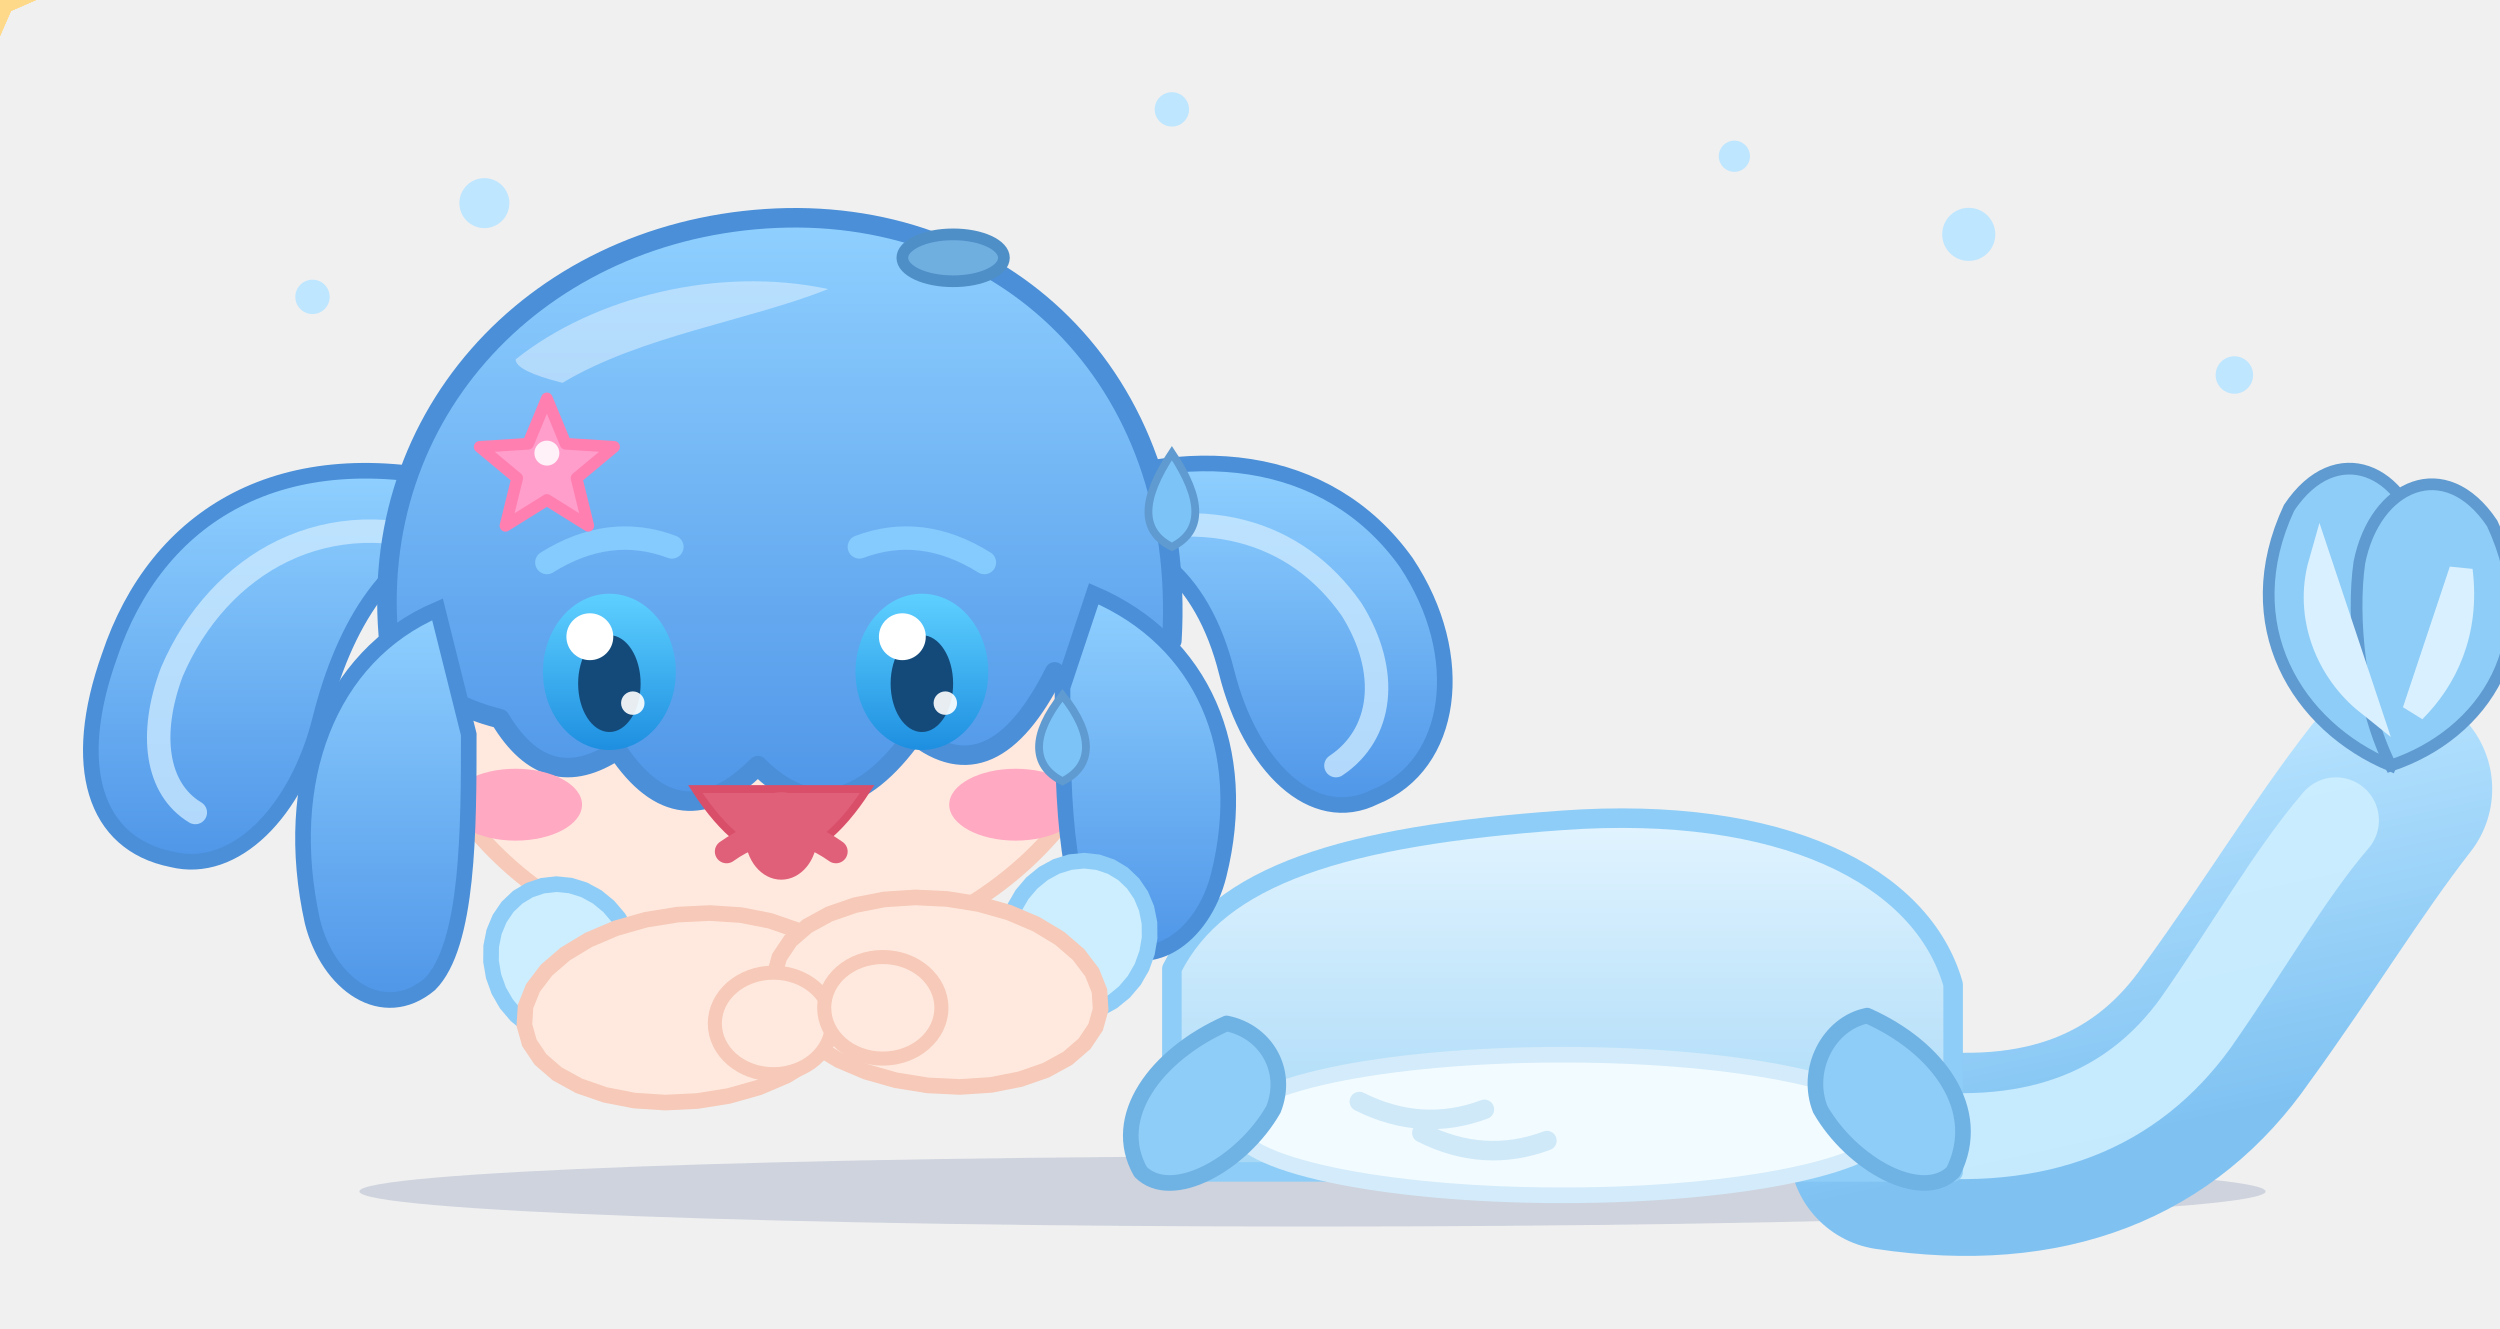
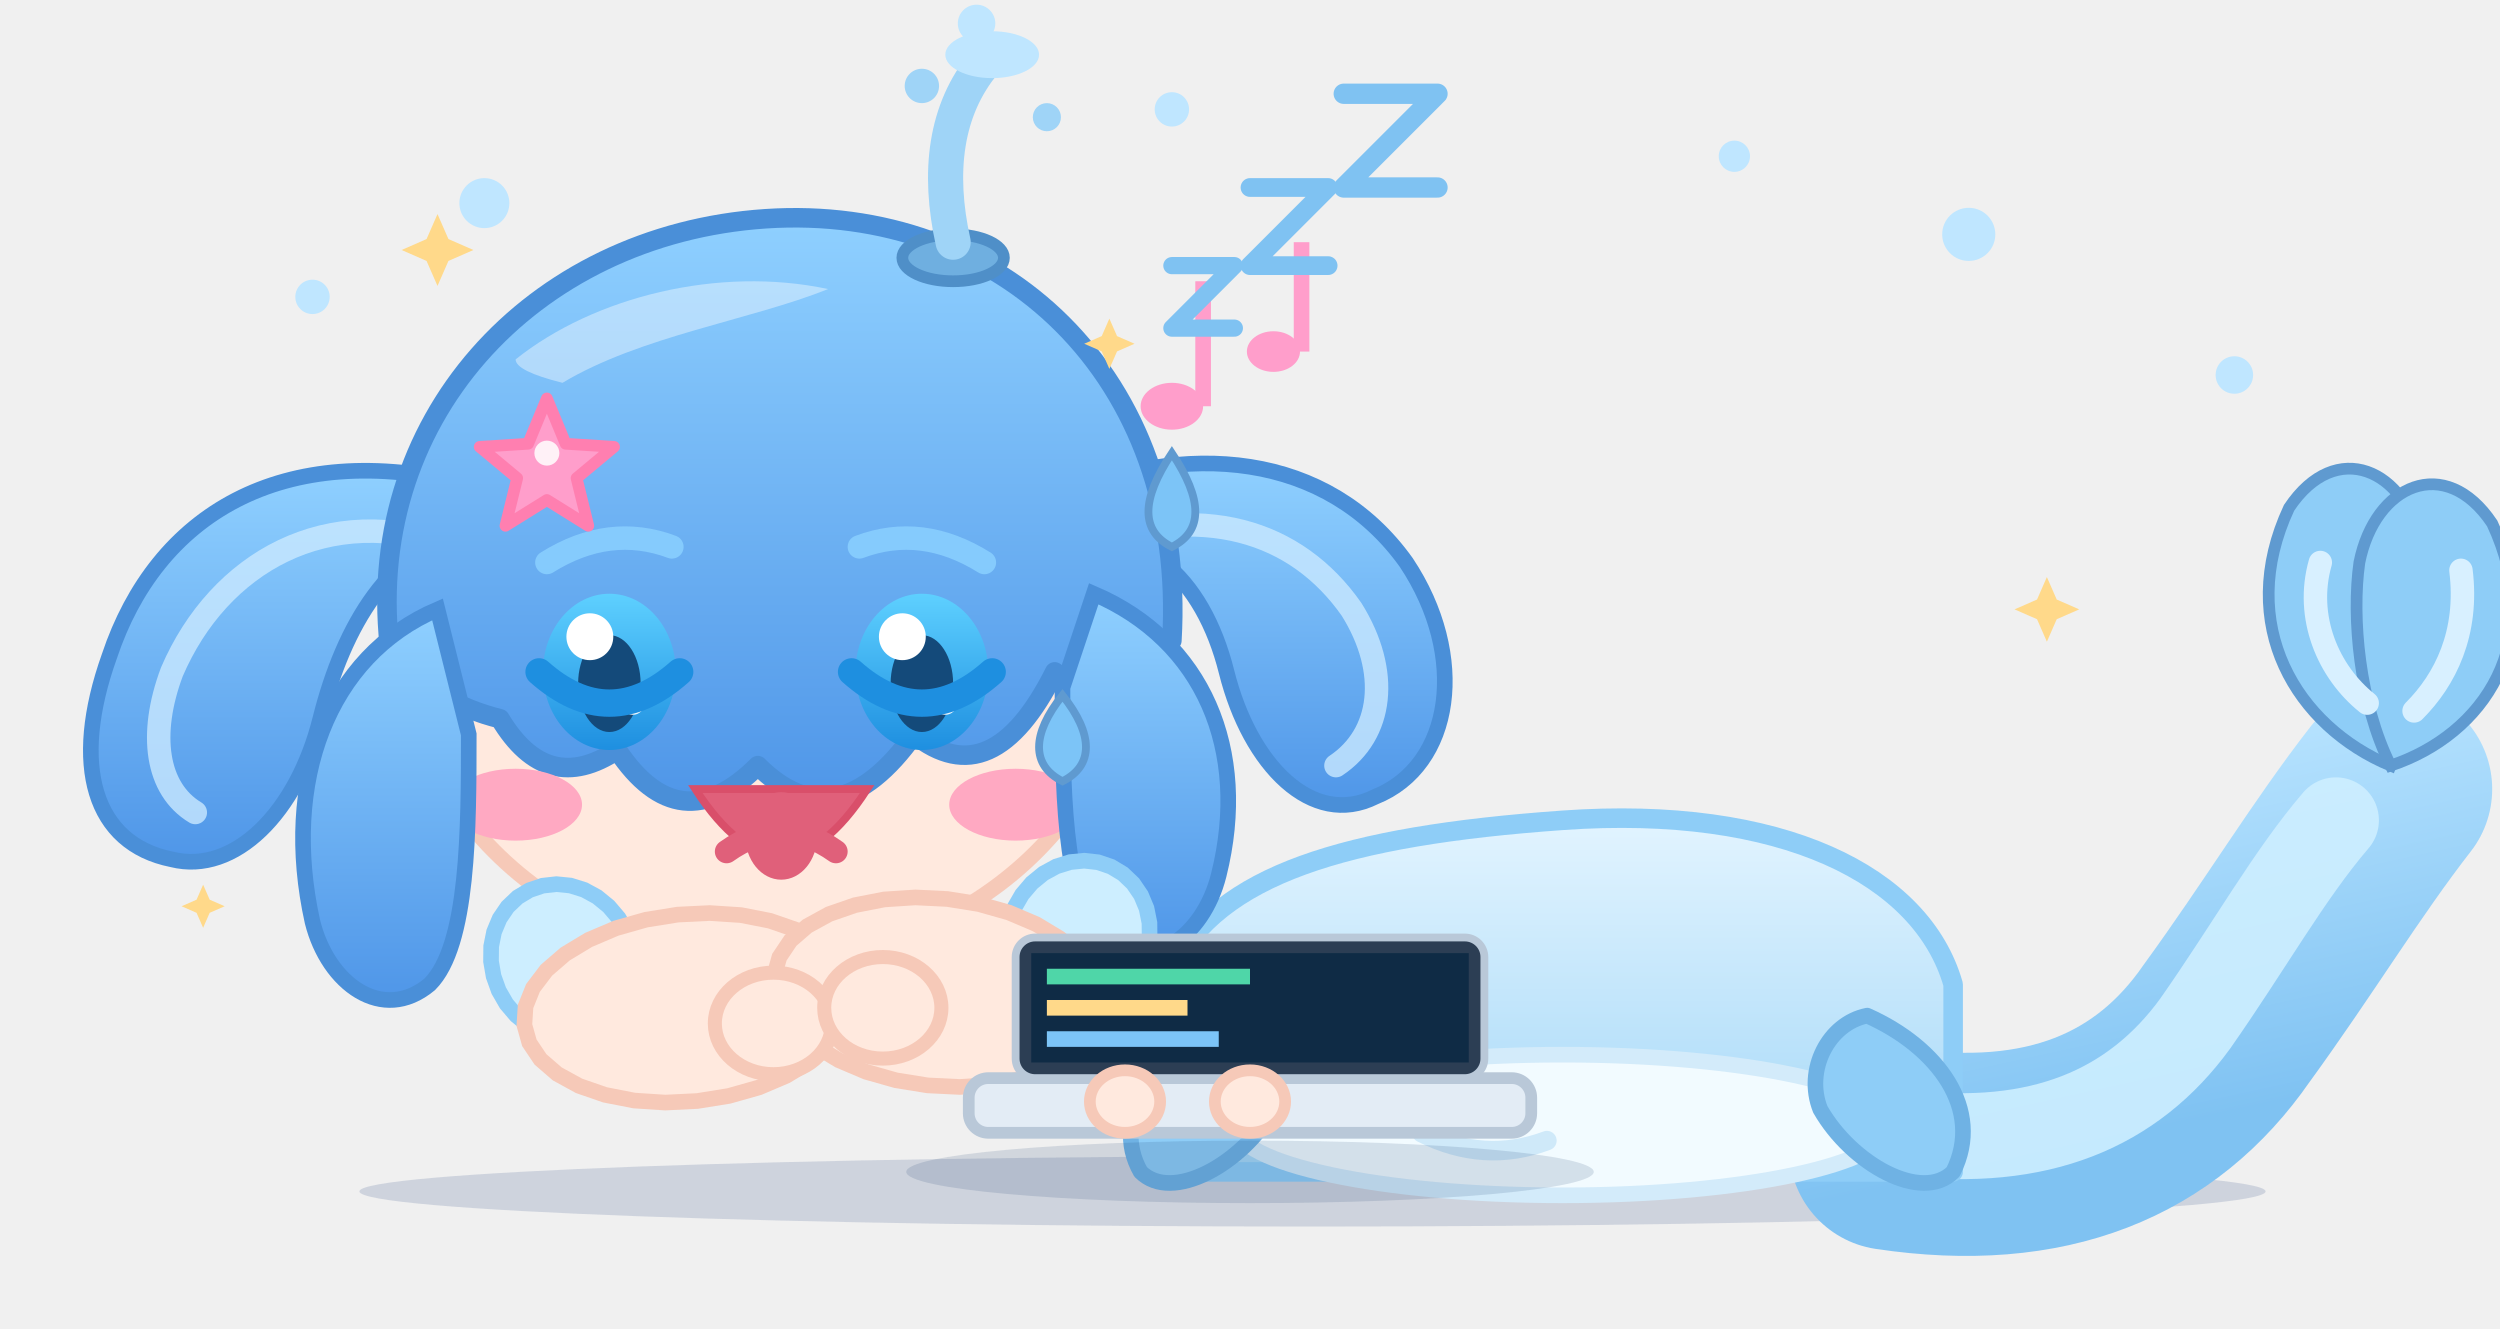
- <svg xmlns="http://www.w3.org/2000/svg" id="wlgGirl" viewBox="0 0 320 170" width="100%" height="100%" aria-hidden="true">
+ <svg xmlns="http://www.w3.org/2000/svg" id="wlgGirl" viewBox="0 0 320 170" width="320" height="170" aria-hidden="true">
  <defs>
    <linearGradient id="wlgHair" x1="0" y1="0" x2="0" y2="1">
      <stop offset="0" stop-color="#8fd0ff" />
      <stop offset="1" stop-color="#4f96e8" />
    </linearGradient>
    <linearGradient id="wlgDress" x1="0" y1="0" x2="0" y2="1">
      <stop offset="0" stop-color="#e2f4ff" />
      <stop offset="1" stop-color="#a5d8f7" />
    </linearGradient>
    <linearGradient id="wlgTail" x1="0" y1="0" x2="0.3" y2="1">
      <stop offset="0" stop-color="#b9e4ff" />
      <stop offset="1" stop-color="#7fc2f2" />
    </linearGradient>
    <linearGradient id="wlgEye" x1="0" y1="0" x2="0" y2="1">
      <stop offset="0" stop-color="#5ed0ff" />
      <stop offset="1" stop-color="#1e8fe0" />
    </linearGradient>
  </defs>
  <ellipse cx="168" cy="152.5" rx="122" ry="4.5" fill="rgba(30,60,120,.16)" />
  <g id="wlgTwinL">
    <path d="M60 62 C 36 56 20 66 14 84 C 9 98 12 108 22 110 C 30 112 38 104 41 92 C 44 80 50 70 60 68 Z" fill="url(#wlgHair)" stroke="#4a8fd8" stroke-width="2" />
    <path d="M58 70 C 42 64 28 72 22 86 C 19 94 20 101 25 104" fill="none" stroke="#c9e9ff" stroke-width="3" stroke-linecap="round" opacity=".8" />
  </g>
  <g id="wlgTwinR">
    <path d="M134 64 C 152 56 170 58 180 72 C 188 84 186 98 176 102 C 168 106 160 98 157 86 C 154 74 146 66 134 70 Z" fill="url(#wlgHair)" stroke="#4a8fd8" stroke-width="2" />
    <path d="M138 70 C 154 64 166 68 173 78 C 178 86 177 94 171 98" fill="none" stroke="#c9e9ff" stroke-width="3" stroke-linecap="round" opacity=".8" />
  </g>
  <g id="wlgTail">
    <path d="M242 147 C 262 150 276 144 285 131 C 293 120 299 110 306 101" fill="none" stroke="url(#wlgTail)" stroke-width="26" stroke-linecap="round" />
    <path d="M244 145 C 261 147 273 142 281 131 C 288 121 293 112 299 105" fill="none" stroke="#cdeeff" stroke-width="11" stroke-linecap="round" opacity=".9" />
  </g>
-   <path d="M306 98 C294 93 286 80 293 65 C299 56 308 60 310 70 C311 77 310 88 306 98 Z" fill="#8ecdf7" stroke="#5f9ad0" stroke-width="1.5" />
-   <path d="M306 98 C318 94 326 82 319 67 C313 58 304 62 302 72 C301 79 302 90 306 98 Z" fill="#8ecdf7" stroke="#5f9ad0" stroke-width="1.5" />
-   <path d="M303 90 C298 86 295 79 297 72 Z" fill="none" stroke="#d8f0ff" stroke-width="3" stroke-linecap="round" />
-   <path d="M309 91 C313 87 316 81 315 73 Z" fill="none" stroke="#d8f0ff" stroke-width="3" stroke-linecap="round" />
+   <path d="M 306 98 C 294 93 286 80 293 65 C 299 56 308 60 310 70 C 311 77 310 88 306 98 Z" fill="#8ecdf7" stroke="#5f9ad0" stroke-width="1.5" />
+   <path d="M 306 98 C 318 94 326 82 319 67 C 313 58 304 62 302 72 C 301 79 302 90 306 98 Z" fill="#8ecdf7" stroke="#5f9ad0" stroke-width="1.5" />
+   <path d="M 303 90 C 298 86 295 79 297 72" fill="none" stroke="#d8f0ff" stroke-width="3" stroke-linecap="round" />
+   <path d="M 309 91 C 313 87 316 81 315 73" fill="none" stroke="#d8f0ff" stroke-width="3" stroke-linecap="round" />
  <g id="wlgBody">
    <path d="M150 124 C 156 112 172 107 200 105 C 228 103 246 112 250 126 L 250 150 L 150 150 Z" fill="url(#wlgDress)" stroke="#8ecdf7" stroke-width="2.5" stroke-linejoin="round" />
    <ellipse cx="200" cy="144" rx="42" ry="9" fill="#f2fbff" stroke="#d3ebfa" stroke-width="2" />
    <g id="wlgStripes" fill="none" stroke="#cfe9f9" stroke-width="2.5" stroke-linecap="round">
      <path d="M174 141 Q 182 145 190 142" />
      <path d="M182 145 Q 190 149 198 146" />
    </g>
  </g>
  <path id="wlgFinL" d="M157 131 C 148 135 142 143 146 150 C 150 154 159 149 163 142 C 165 137 162 132 157 131 Z" fill="#8ecdf7" stroke="#6fb2e4" stroke-width="2" stroke-linejoin="round" />
  <path id="wlgFinR" d="M239 130 C 248 134 254 142 250 150 C 246 154 237 149 233 142 C 231 137 234 131 239 130 Z" fill="#8ecdf7" stroke="#6fb2e4" stroke-width="2" stroke-linejoin="round" />
  <g id="wlgHead">
    <ellipse cx="98" cy="80" rx="47" ry="43" fill="#ffe9de" stroke="#f6c9b8" stroke-width="2" />
    <path d="M50 84 C 46 54 68 30 98 28 C 128 26 152 48 150 82 Q 143 92 135 86 Q 127 102 117 94 Q 107 108 97 98 Q 87 108 79 96 Q 70 102 64 92 Q 56 90 50 84 Z" fill="url(#wlgHair)" stroke="#4a8fd8" stroke-width="2.5" stroke-linejoin="round" />
    <path d="M66 46 C 76 38 92 34 106 37 C 96 41 82 43 72 49 C 68 48 66 47 66 46 Z" fill="#ffffff" opacity=".4" />
    <g id="wlgEyes">
      <g>
        <ellipse cx="78" cy="86" rx="8.5" ry="10" fill="url(#wlgEye)" />
        <ellipse cx="78" cy="87.5" rx="4" ry="6.2" fill="#144a7a" />
        <circle cx="75.5" cy="81.5" r="3" fill="#ffffff" />
        <circle cx="81" cy="90" r="1.5" fill="#ffffff" opacity=".9" />
      </g>
      <g>
        <ellipse cx="118" cy="86" rx="8.5" ry="10" fill="url(#wlgEye)" />
        <ellipse cx="118" cy="87.5" rx="4" ry="6.2" fill="#144a7a" />
        <circle cx="115.5" cy="81.5" r="3" fill="#ffffff" />
        <circle cx="121" cy="90" r="1.5" fill="#ffffff" opacity=".9" />
      </g>
    </g>
+     <g id="wlgEyesClosed" fill="none" stroke="#1e8fe0" stroke-width="3.5" stroke-linecap="round">
+       <path d="M69 86 Q 78 94 87 86" />
+       <path d="M109 86 Q 118 94 127 86" />
+     </g>
    <g id="wlgBrows" fill="none" stroke="#8ad0ff" stroke-width="3" stroke-linecap="round" opacity=".85">
      <path d="M70 72 Q 78 67 86 70" />
      <path d="M110 70 Q 118 67 126 72" />
    </g>
    <g id="wlgBlush" fill="#ffa9c2">
      <ellipse cx="66" cy="103" rx="8.5" ry="4.6" />
      <ellipse cx="130" cy="103" rx="8.5" ry="4.6" />
    </g>
    <g id="wlgMouth">
      <path id="wlgMouthDefault" d="M92 104 Q 100 113 108 104 Z" fill="#e0607a" stroke="#d94f6a" stroke-width="1" />
      <ellipse id="wlgMouthTongue" cx="100" cy="107.5" rx="3" ry="1.7" fill="#ff9db0" />
      <path id="wlgMouthHappy" d="M89 101 Q 100 118 111 101 Z" fill="#e0607a" stroke="#d94f6a" stroke-width="1" />
      <ellipse id="wlgMouthHappyTongue" cx="100" cy="108.5" rx="4" ry="2" fill="#ff9db0" />
      <path id="wlgMouthSad" d="M93 109 Q 100 104 107 109" fill="none" stroke="#e0607a" stroke-width="3" stroke-linecap="round" />
      <ellipse id="wlgMouthO" cx="100" cy="107" rx="4.6" ry="5.6" fill="#e0607a" />
    </g>
    <path id="wlgLockL" d="M56 78 C 42 84 36 100 40 118 C 42 126 49 131 55 126 C 60 121 60 106 60 94 Z" fill="url(#wlgHair)" stroke="#4a8fd8" stroke-width="2" />
    <path id="wlgLockR" d="M140 76 C 154 82 160 96 156 112 C 154 120 147 125 141 120 C 136 115 136 100 136 88 Z" fill="url(#wlgHair)" stroke="#4a8fd8" stroke-width="2" />
    <g id="wlgStar">
      <path d="M70 51 L72.4 56.8 L78.6 57.2 L73.8 61.2 L75.3 67.3 L70 64 L64.7 67.3 L66.2 61.2 L61.4 57.2 L67.6 56.8 Z" fill="#ff9ecb" stroke="#ff7fb0" stroke-width="1.5" stroke-linejoin="round" />
      <circle cx="70" cy="58" r="1.6" fill="#ffffff" opacity=".85" />
    </g>
    <ellipse id="wlgBlow" cx="122" cy="33" rx="6.5" ry="3" fill="#6fafe0" stroke="#4f8fc8" stroke-width="1.5" />
+     <g id="wlgSpout">
+       <path d="M122 31 C 120 22 121 14 126 8" fill="none" stroke="#9fd4f7" stroke-width="4.5" stroke-linecap="round" />
+       <ellipse cx="127" cy="7" rx="6" ry="3" fill="#bfe6ff" />
+       <circle cx="118" cy="11" r="2.2" fill="#9fd4f7" />
+       <circle cx="134" cy="15" r="1.8" fill="#9fd4f7" />
+       <circle cx="125" cy="3" r="2.4" fill="#bfe6ff" />
+     </g>
  </g>
  <g id="wlgArms">
    <path cx="72" cy="123" rx="9" ry="10" fill="#cdeeff" stroke="#8ecdf7" stroke-width="2" d="M80.16 119.20 L80.82 121.04 L81.15 122.95 L81.13 124.87 L80.76 126.72 L80.05 128.42 L79.03 129.92 L77.74 131.15 L76.23 132.06 L74.55 132.63 L72.78 132.83 L70.98 132.65 L69.22 132.10 L67.57 131.20 L66.08 129.98 L64.82 128.50 L63.84 126.80 L63.18 124.96 L62.85 123.05 L62.87 121.13 L63.24 119.28 L63.95 117.58 L64.97 116.08 L66.26 114.85 L67.77 113.94 L69.45 113.37 L71.22 113.17 L73.02 113.35 L74.78 113.90 L76.43 114.80 L77.92 116.02 L79.18 117.50 Z" />
    <path cx="138" cy="120" rx="9" ry="10" fill="#cdeeff" stroke="#8ecdf7" stroke-width="2" d="M146.16 123.80 L145.18 125.50 L143.92 126.98 L142.43 128.20 L140.78 129.10 L139.02 129.65 L137.22 129.83 L135.45 129.63 L133.77 129.06 L132.26 128.15 L130.97 126.92 L129.95 125.42 L129.24 123.72 L128.87 121.87 L128.85 119.95 L129.18 118.04 L129.84 116.20 L130.82 114.50 L132.08 113.02 L133.57 111.80 L135.22 110.90 L136.98 110.35 L138.78 110.17 L140.55 110.37 L142.23 110.94 L143.74 111.85 L145.03 113.08 L146.05 114.58 L146.76 116.28 L147.13 118.13 L147.15 120.05 L146.82 121.96 Z" />
    <path cx="88" cy="129" rx="21" ry="12" fill="#ffe9de" stroke="#f6c9b8" stroke-width="2" d="M108.88 126.80 L108.73 129.18 L107.78 131.54 L106.06 133.81 L103.65 135.89 L100.65 137.70 L97.15 139.19 L93.30 140.28 L89.25 140.93 L85.16 141.13 L81.17 140.87 L77.44 140.14 L74.12 138.99 L71.33 137.46 L69.18 135.60 L67.76 133.48 L67.12 131.20 L67.27 128.82 L68.22 126.46 L69.94 124.19 L72.35 122.11 L75.35 120.30 L78.85 118.81 L82.70 117.72 L86.75 117.07 L90.84 116.87 L94.83 117.13 L98.56 117.86 L101.88 119.01 L104.67 120.54 L106.82 122.40 L108.24 124.52 Z" />
    <path cx="120" cy="127" rx="21" ry="12" fill="#ffe9de" stroke="#f6c9b8" stroke-width="2" d="M140.88 129.20 L140.24 131.48 L138.82 133.60 L136.67 135.46 L133.88 136.99 L130.56 138.14 L126.83 138.87 L122.84 139.13 L118.75 138.93 L114.70 138.28 L110.85 137.19 L107.35 135.70 L104.35 133.89 L101.94 131.81 L100.22 129.54 L99.27 127.18 L99.12 124.80 L99.76 122.52 L101.18 120.40 L103.33 118.54 L106.12 117.01 L109.44 115.86 L113.17 115.13 L117.16 114.87 L121.25 115.07 L125.30 115.72 L129.15 116.81 L132.65 118.30 L135.65 120.11 L138.06 122.19 L139.78 124.46 L140.73 126.82 Z" />
    <ellipse cx="99" cy="131" rx="7.5" ry="6.5" fill="#ffe9de" stroke="#f6c9b8" stroke-width="1.8" />
    <ellipse cx="113" cy="129" rx="7.5" ry="6.5" fill="#ffe9de" stroke="#f6c9b8" stroke-width="1.8" />
  </g>
+   <g id="wlgLaptop">
+     <ellipse cx="160" cy="150" rx="44" ry="4" fill="rgba(20,50,100,.14)" />
+     <rect x="124" y="138" width="72" height="7" rx="2.5" fill="#e3ecf5" stroke="#b9c8d8" stroke-width="1.5" />
+     <rect x="130" y="120" width="60" height="18" rx="2.5" fill="#2c3e54" stroke="#b9c8d8" stroke-width="1" />
+     <rect x="132" y="122" width="56" height="14" fill="#0f2b45" />
+     <rect x="134" y="124" width="26" height="2" fill="#4fd6a8" />
+     <rect x="134" y="128" width="18" height="2" fill="#ffd98a" />
+     <rect x="134" y="132" width="22" height="2" fill="#7cc4f7" />
+     <g id="wlgTypeHands">
+       <ellipse cx="144" cy="141" rx="4.5" ry="4" fill="#ffe9de" stroke="#f6c9b8" stroke-width="1.5" />
+       <ellipse cx="160" cy="141" rx="4.5" ry="4" fill="#ffe9de" stroke="#f6c9b8" stroke-width="1.5" />
+     </g>
+   </g>
  <path id="wlgSweat" d="M150 58 C 146 64 146 68 150 70 C 154 68 154 64 150 58 Z" fill="#7cc4f7" stroke="#5f9ad0" stroke-width="1" />
  <path id="wlgTear" d="M136 89 C 132 94 132 98 136 100 C 140 98 140 94 136 89 Z" fill="#7cc4f7" stroke="#5f9ad0" stroke-width="1" />
+   <g id="wlgNote" fill="#ff9ecb">
+     <ellipse cx="150" cy="52" rx="4" ry="3" />
+     <rect x="153" y="36" width="2" height="16" />
+     <ellipse cx="163" cy="45" rx="3.4" ry="2.6" />
+     <rect x="165.6" y="31" width="2" height="14" />
+   </g>
+   <g id="wlgZzz" fill="#7fc2f2">
+     <path d="M150 34 L158 34 L150 42 L158 42" stroke="#7fc2f2" stroke-width="2.2" fill="none" stroke-linecap="round" stroke-linejoin="round" />
+     <path d="M160 24 L170 24 L160 34 L170 34" stroke="#7fc2f2" stroke-width="2.4" fill="none" stroke-linecap="round" stroke-linejoin="round" />
+     <path d="M172 12 L184 12 L172 24 L184 24" stroke="#7fc2f2" stroke-width="2.6" fill="none" stroke-linecap="round" stroke-linejoin="round" />
+   </g>
  <g id="wlgBubbles" fill="#bfe6ff">
    <circle cx="62" cy="26" r="3.2" />
    <circle cx="40" cy="38" r="2.2" />
    <circle cx="252" cy="30" r="3.4" />
    <circle cx="286" cy="48" r="2.4" />
    <circle cx="150" cy="14" r="2.2" />
    <circle cx="222" cy="20" r="2" />
  </g>
  <g id="wlgSparkles" fill="#ffd98a">
-     <g>
-       <path d="M0 -4.6 L1.4 -1.4 L4.6 0 L1.4 1.4 L0 4.6 L-1.4 1.4 L-4.6 0 L-1.4 -1.4 Z" />
-     </g>
-     <g>
-       <path d="M0 -4.6 L1.4 -1.4 L4.6 0 L1.4 1.4 L0 4.6 L-1.4 1.4 L-4.6 0 L-1.4 -1.4 Z" />
-     </g>
-     <g>
-       <path d="M0 -4.6 L1.4 -1.4 L4.6 0 L1.4 1.4 L0 4.6 L-1.4 1.4 L-4.6 0 L-1.4 -1.4 Z" />
-     </g>
-     <g>
-       <path d="M0 -4.6 L1.4 -1.4 L4.6 0 L1.4 1.4 L0 4.6 L-1.4 1.4 L-4.6 0 L-1.4 -1.4 Z" />
-     </g>
+     <path d="M 56 27.4 L 57.4 30.6 L 60.6 32 L 57.4 33.4 L 56 36.6 L 54.6 33.4 L 51.4 32 L 54.6 30.6 Z" />
+     <path d="M 142 40.78 L 142.98 43.02 L 145.22 44 L 142.98 44.98 L 142 47.22 L 141.02 44.98 L 138.78 44 L 141.02 43.02 Z" />
+     <path d="M 262 73.86 L 263.26 76.74 L 266.14 78 L 263.26 79.26 L 262 82.14 L 260.74 79.26 L 257.86 78 L 260.74 76.74 Z" />
+     <path d="M 26 113.24 L 26.84 115.16 L 28.76 116 L 26.84 116.84 L 26 118.76 L 25.16 116.84 L 23.24 116 L 25.16 115.16 Z" />
  </g>
</svg>
